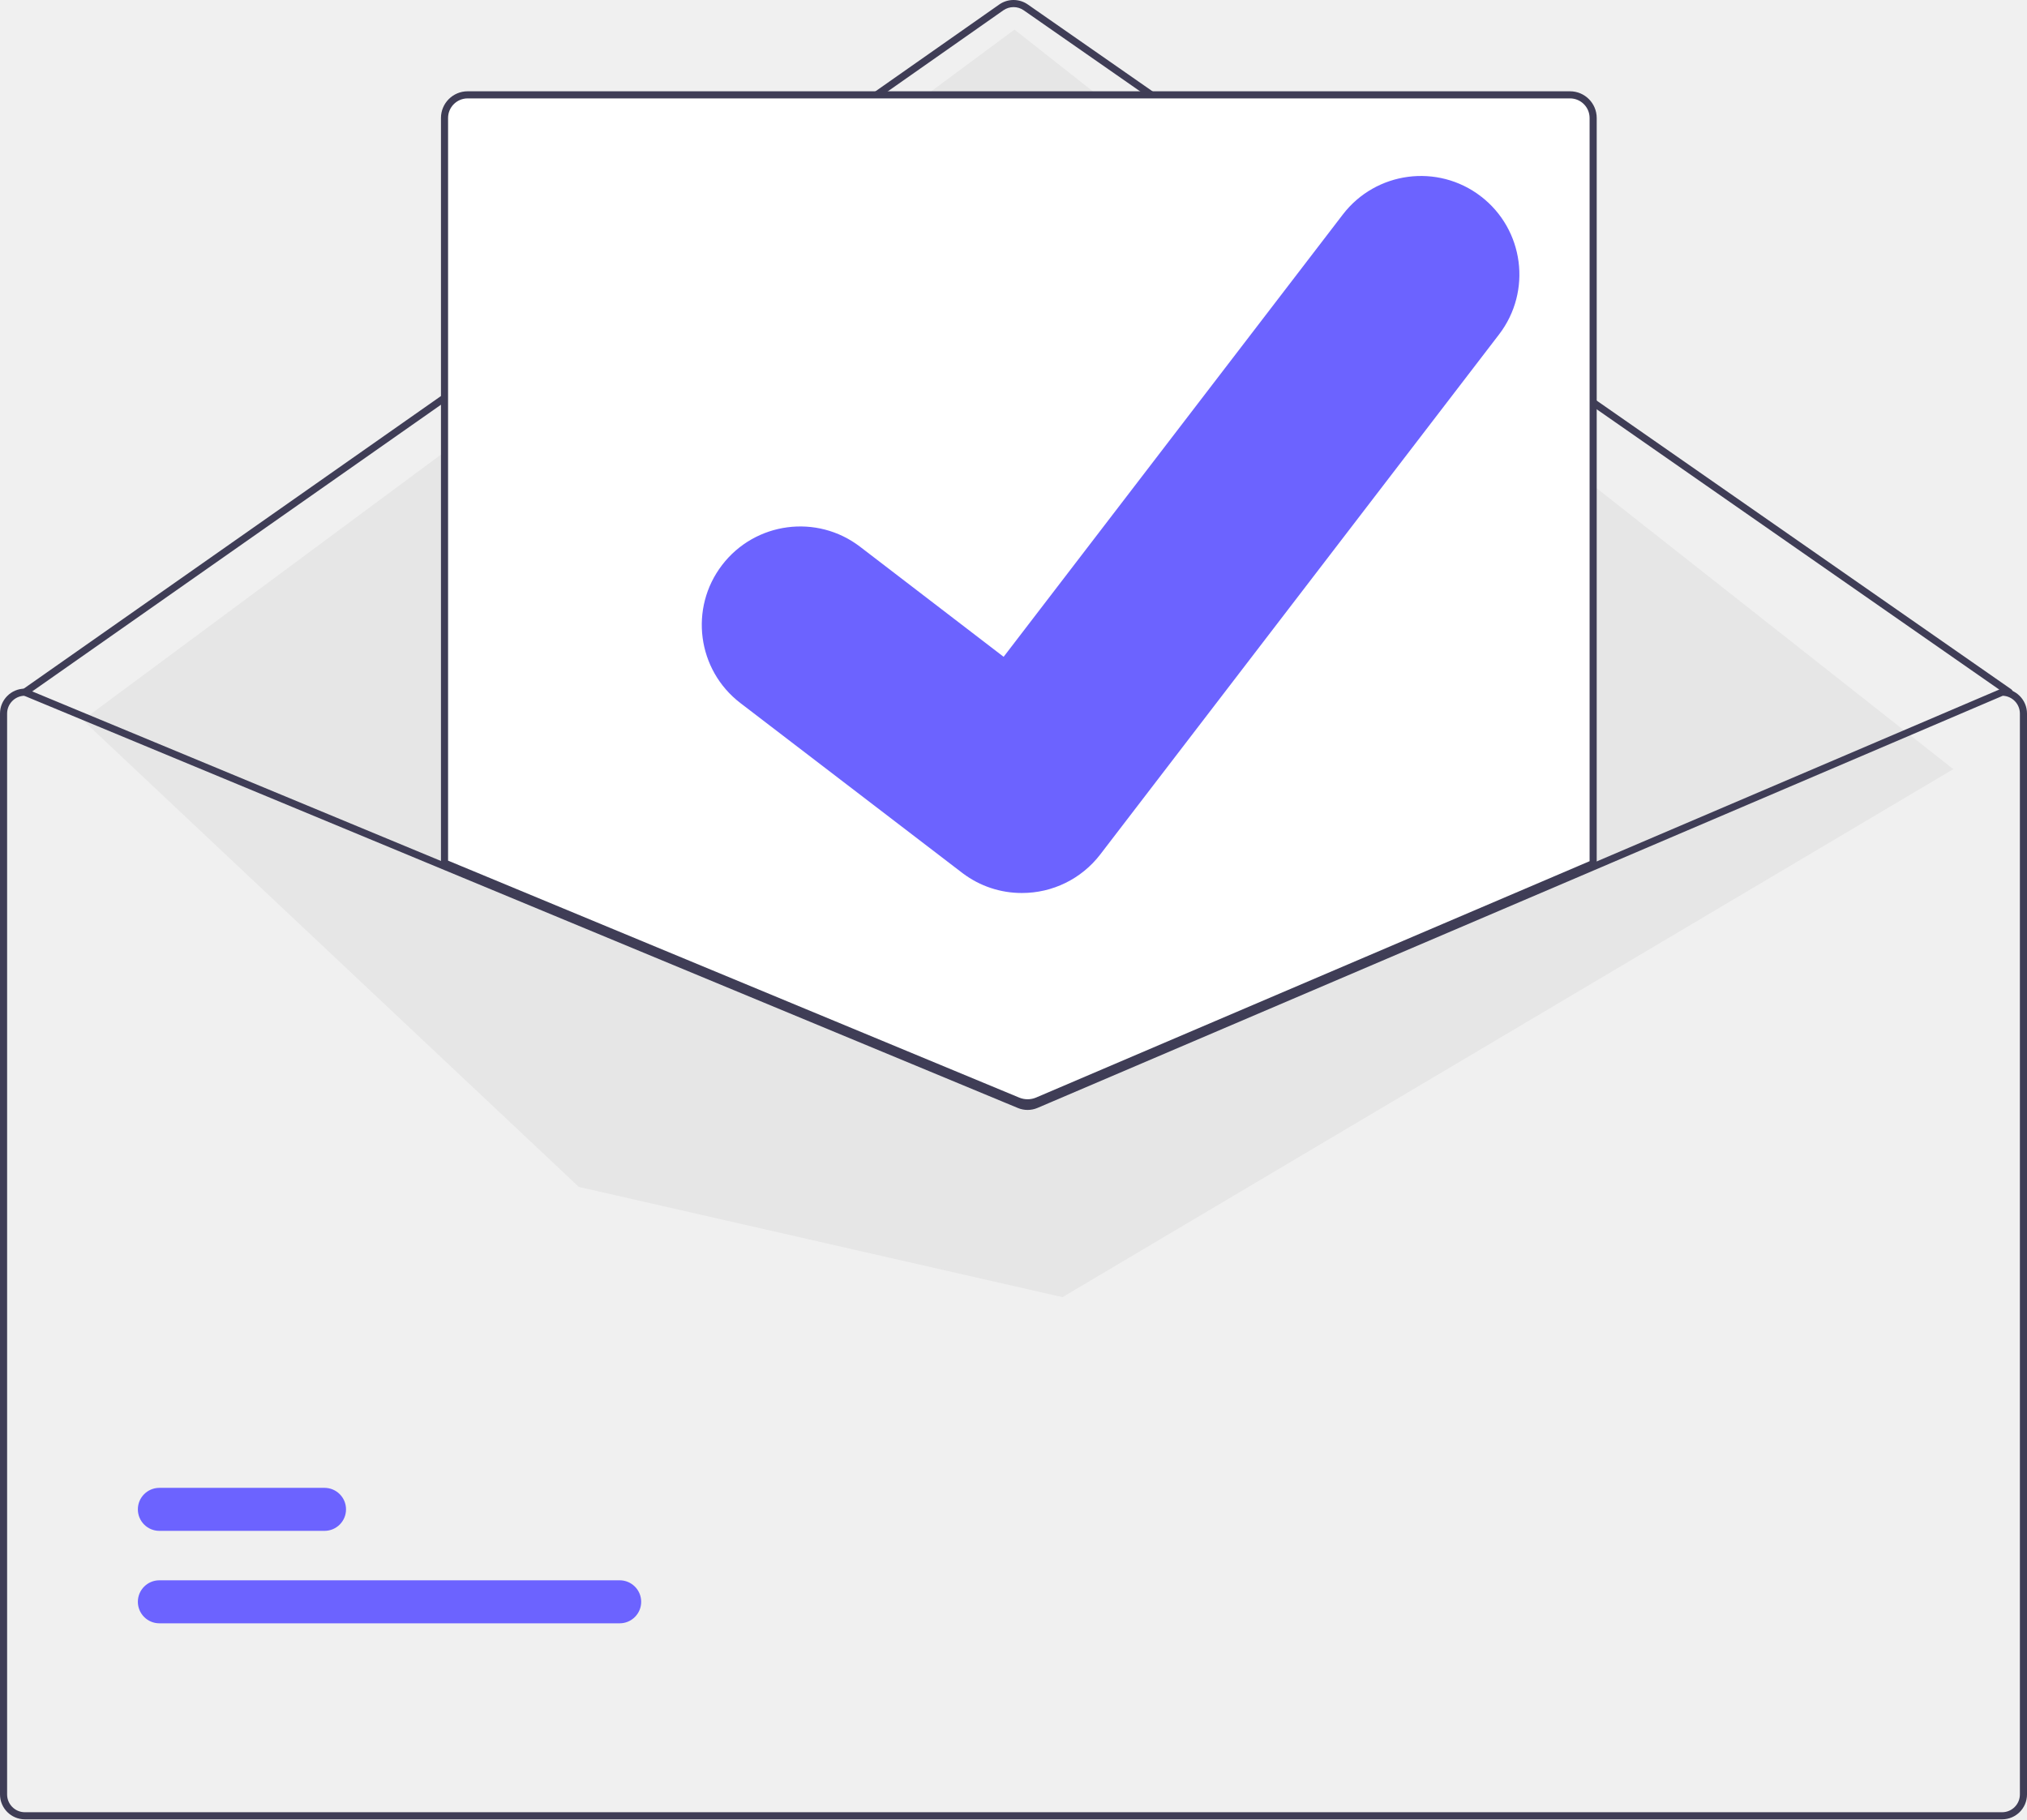
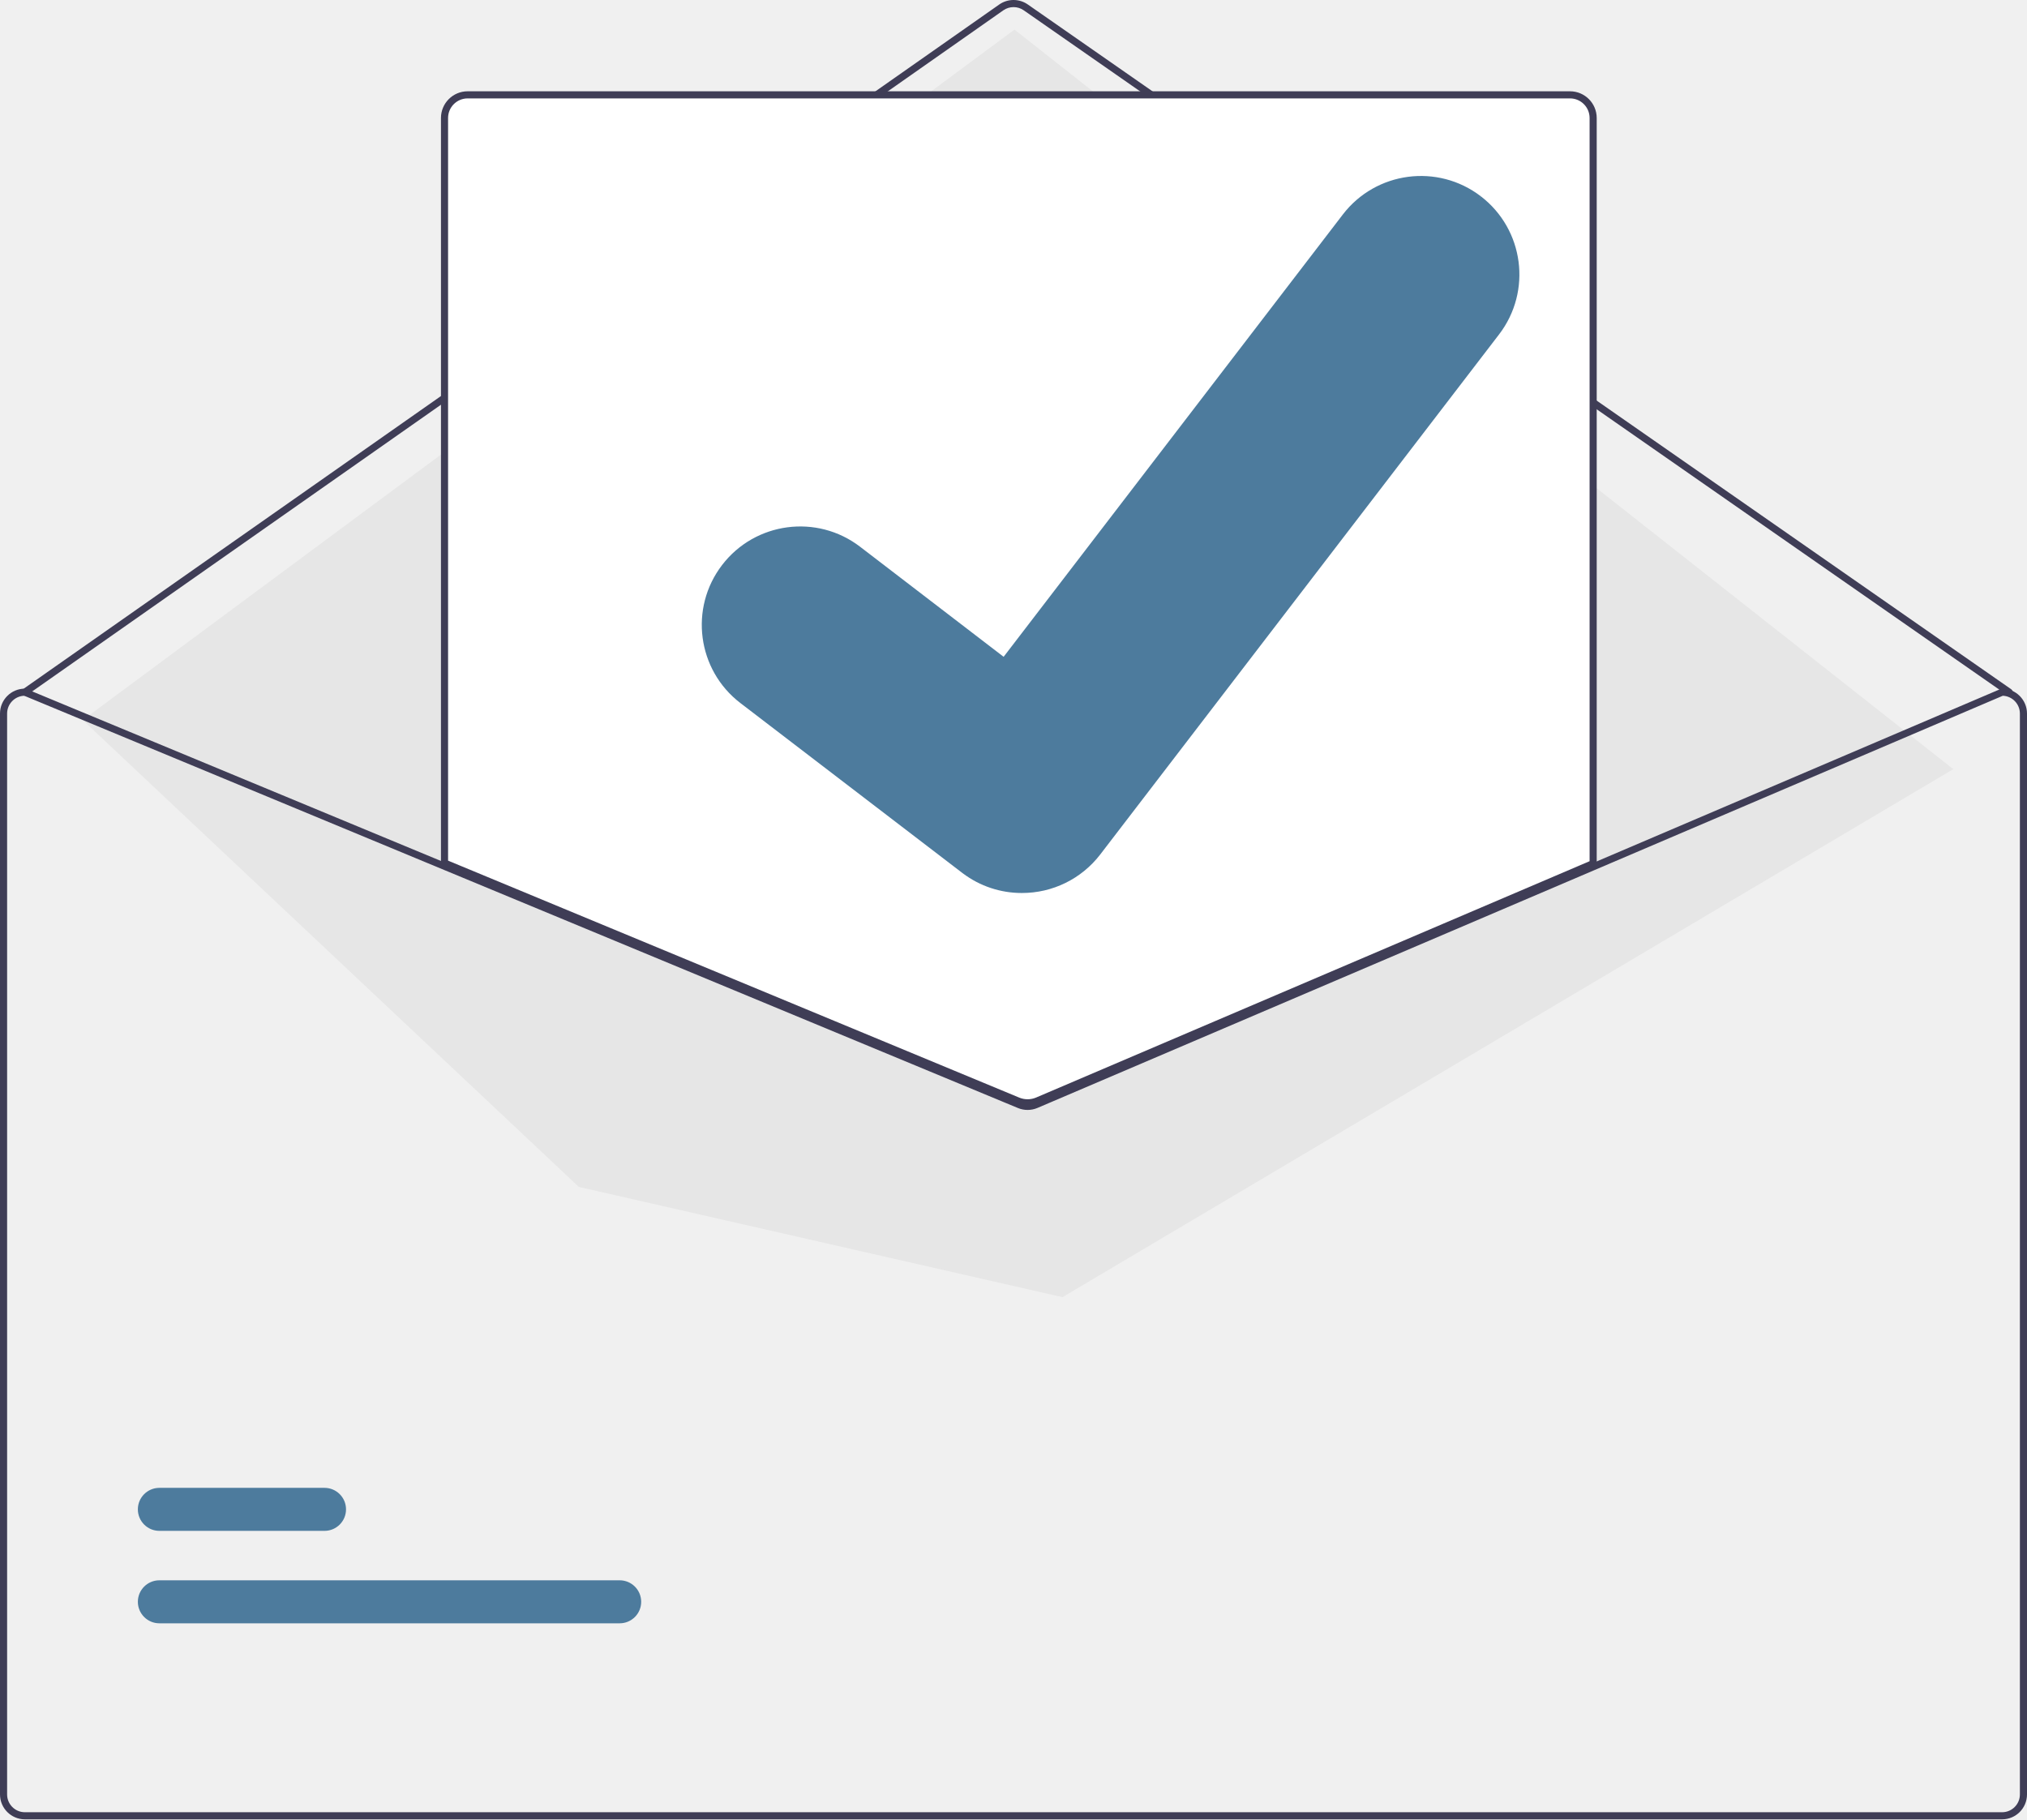
<svg xmlns="http://www.w3.org/2000/svg" data-name="Layer 1" width="570" height="511.675" viewBox="0 0 570 511.675">
  <path d="M879.999,389.837a.997.997,0,0,1-.571-.179L602.87,197.055a5.015,5.015,0,0,0-5.729.01L322.574,389.656a1,1,0,0,1-1.149-1.638l274.567-192.592a7.022,7.022,0,0,1,8.02-.013l276.559,192.603a1,1,0,0,1-.572,1.821Z" transform="translate(-315 -194.1626)" fill="#3f3d56" />
  <polygon points="23.264 202.502 285.276 8.319 549.276 216.319 298.776 364.819 162.776 333.819 23.264 202.502" fill="#e6e6e6" />
-   <path d="M489.256,650.704H359.815a6.047,6.047,0,1,1,0-12.095H489.256a6.047,6.047,0,1,1,0,12.095Z" transform="translate(-315 -194.1626)" fill="#6c63ff" />
-   <path d="M406.256,624.704H359.815a6.047,6.047,0,1,1,0-12.095h46.44a6.047,6.047,0,1,1,0,12.095Z" transform="translate(-315 -194.1626)" fill="#6c63ff" />
+   <path d="M489.256,650.704H359.815a6.047,6.047,0,1,1,0-12.095H489.256a6.047,6.047,0,1,1,0,12.095Z" transform="translate(-315 -194.1626)" fill="#4D7B9D" />
+   <path d="M406.256,624.704H359.815a6.047,6.047,0,1,1,0-12.095h46.44a6.047,6.047,0,1,1,0,12.095Z" transform="translate(-315 -194.1626)" fill="#4D7B9D" />
  <path d="M603.96,504.822a7.564,7.564,0,0,1-2.869-.562L439.5,437.211v-209.874a7.008,7.008,0,0,1,7-7h310a7.008,7.008,0,0,1,7,7v210.02l-.304.13L606.916,504.227A7.616,7.616,0,0,1,603.96,504.822Z" transform="translate(-315 -194.1626)" fill="#fff" />
  <path d="M603.96,505.322a8.072,8.072,0,0,1-3.06-.599L439,437.545v-210.208a7.509,7.509,0,0,1,7.5-7.5h310a7.509,7.509,0,0,1,7.5,7.5V437.688l-156.888,66.999A8.11,8.11,0,0,1,603.96,505.322Zm-162.96-69.112,160.663,66.665a6.118,6.118,0,0,0,4.668-.028l155.669-66.479V227.337a5.507,5.507,0,0,0-5.5-5.5h-310a5.507,5.507,0,0,0-5.5,5.5Z" transform="translate(-315 -194.1626)" fill="#3f3d56" />
  <path d="M878,387.837h-.2L763,436.857l-157.07,67.07a5.066,5.066,0,0,1-3.88.02L440,436.717l-117.62-48.8-.18-.08H322a7.008,7.008,0,0,0-7,7v304a7.008,7.008,0,0,0,7,7H878a7.008,7.008,0,0,0,7-7v-304A7.008,7.008,0,0,0,878,387.837Zm5,311a5.002,5.002,0,0,1-5,5H322a5.002,5.002,0,0,1-5-5v-304a5.011,5.011,0,0,1,4.81-5L440,438.877l161.28,66.92a7.121,7.121,0,0,0,5.44-.03L763,439.027l115.2-49.19a5.016,5.016,0,0,1,4.8,5Z" transform="translate(-315 -194.1626)" fill="#3f3d56" />
-   <path d="M602.345,445.31a27.499,27.499,0,0,1-16.546-5.496l-.296-.222-62.311-47.708a27.683,27.683,0,1,1,33.674-43.949l40.36,30.948,95.378-124.387a27.682,27.682,0,0,1,38.813-5.124l-.593.805.608-.793a27.714,27.714,0,0,1,5.124,38.813L624.369,434.506A27.694,27.694,0,0,1,602.345,445.31Z" transform="translate(-315 -194.1626)" fill="#6c63ff" />
+   <path d="M602.345,445.31a27.499,27.499,0,0,1-16.546-5.496l-.296-.222-62.311-47.708a27.683,27.683,0,1,1,33.674-43.949l40.36,30.948,95.378-124.387a27.682,27.682,0,0,1,38.813-5.124l-.593.805.608-.793a27.714,27.714,0,0,1,5.124,38.813L624.369,434.506A27.694,27.694,0,0,1,602.345,445.31Z" transform="translate(-315 -194.1626)" fill="#4D7B9D" />
</svg>
